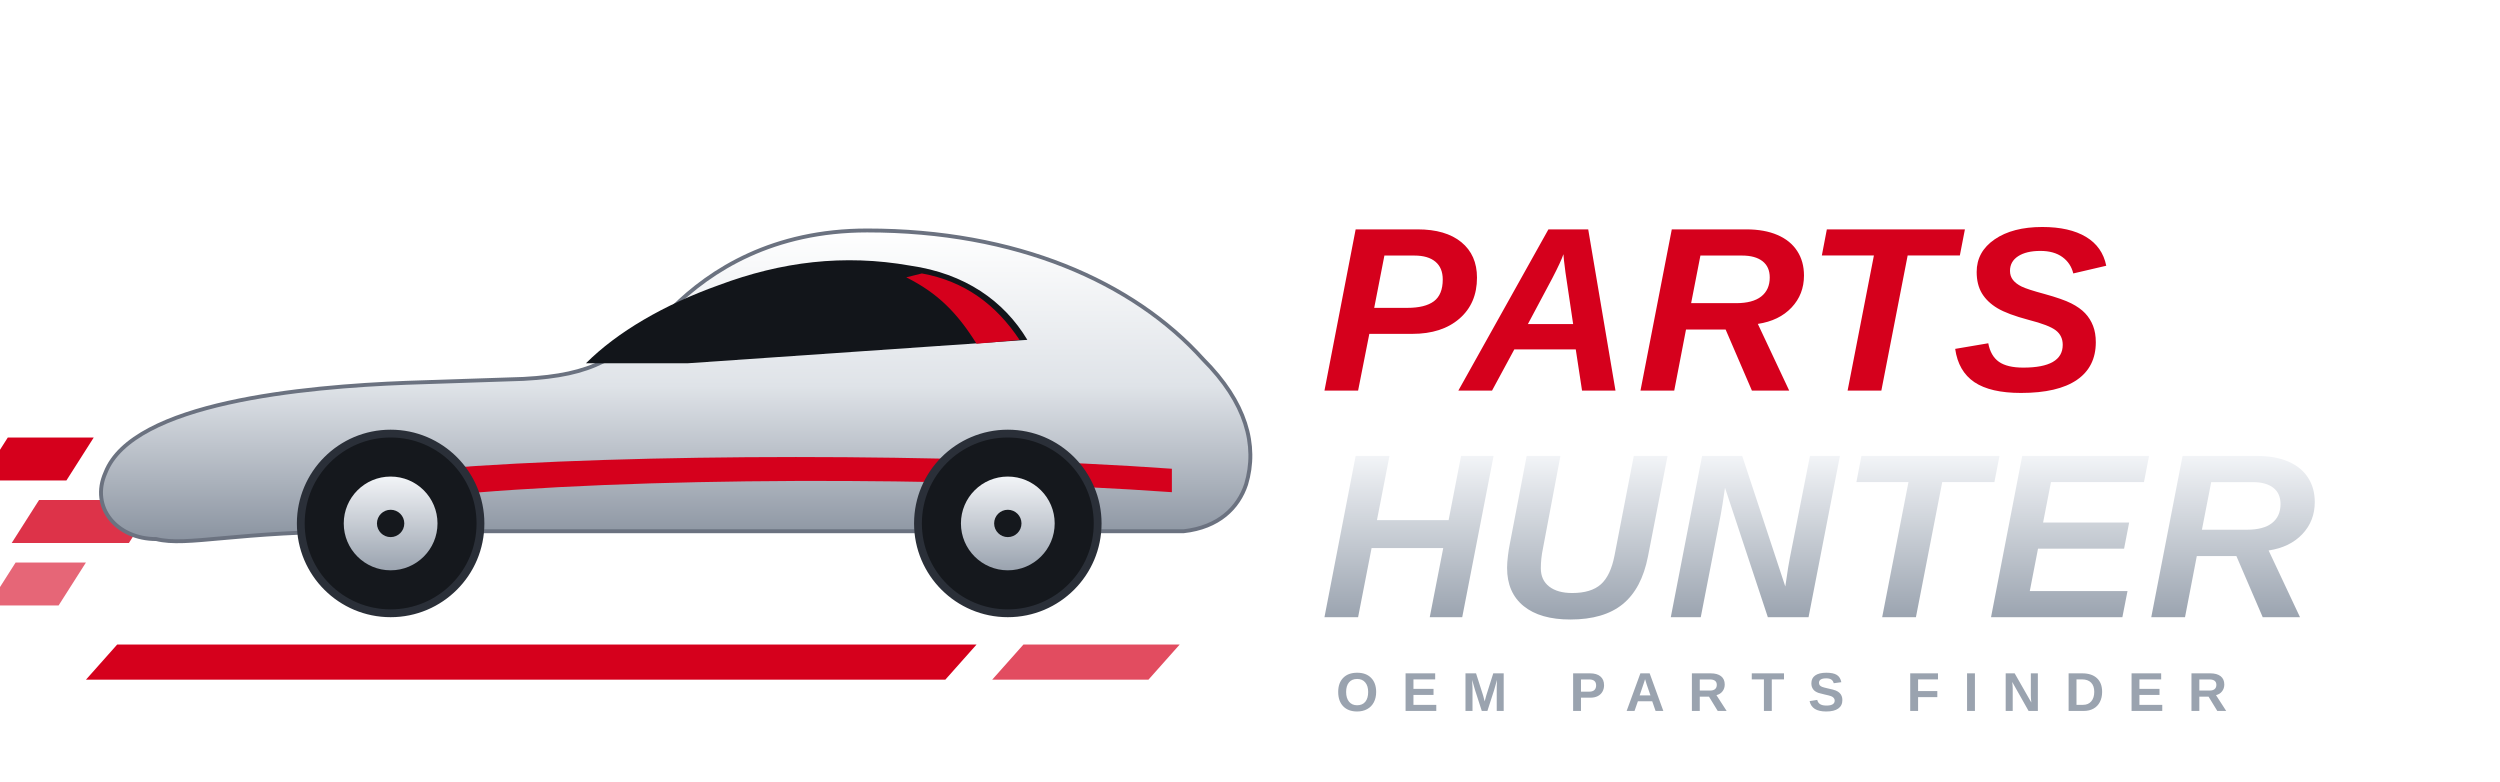
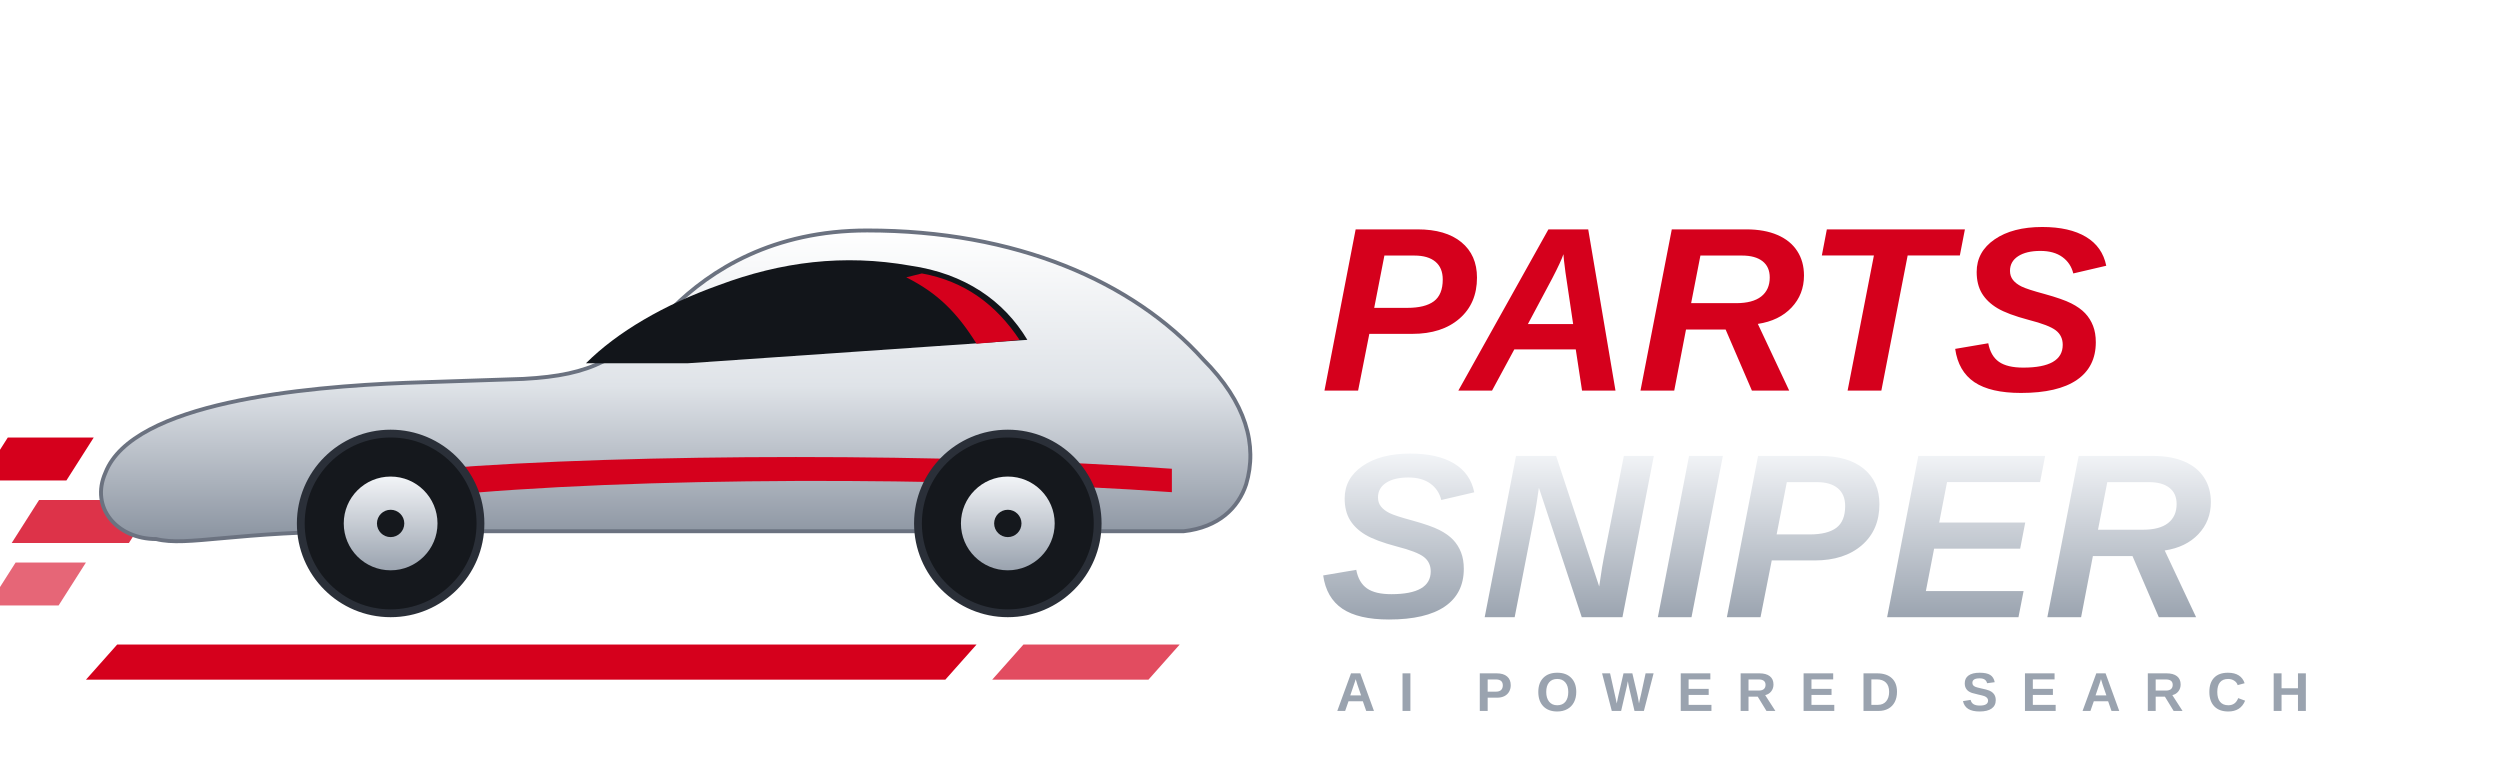
- <svg xmlns="http://www.w3.org/2000/svg" viewBox="0 0 640 200" width="640" height="200" role="img" aria-label="Parts Hunter">
+ <svg xmlns="http://www.w3.org/2000/svg" viewBox="0 0 640 200" width="640" height="200" role="img" aria-label="Parts Sniper">
  <defs>
    <linearGradient id="sil" x1="0" y1="0" x2="0" y2="1">
      <stop offset="0" stop-color="#ffffff" />
      <stop offset="0.5" stop-color="#dfe3e8" />
      <stop offset="1" stop-color="#8a93a0" />
    </linearGradient>
    <linearGradient id="silw" x1="0" y1="0" x2="0" y2="1">
      <stop offset="0" stop-color="#f2f4f7" />
      <stop offset="1" stop-color="#9aa3af" />
    </linearGradient>
  </defs>
  <g fill="#d5001c">
    <path d="M2 112 l22 0 -7 11 -22 0 Z" />
    <path d="M10 128 l30 0 -7 11 -30 0 Z" opacity="0.8" />
    <path d="M4 144 l18 0 -7 11 -18 0 Z" opacity="0.6" />
  </g>
  <path d="M40 138 C30 138 23 130 27 121 C34 103 78 99 104 98 L134 97            C152 96 158 92 172 79 C182 69 198 59 222 59 C260 59 290 72 308 92            C319 103 322 114 319 124 C317 130 312 135 303 136 L94 136 C60 136 48 140 40 138 Z" fill="url(#sil)" stroke="#6b7280" stroke-width="1" />
  <path d="M150 93 C158 85 170 78 184 73 C200 67 216 65 233 68 C247 70 257 77 263 87 L176 93 Z" fill="#12151a" />
  <path d="M112 120 C162 116 244 116 300 120 L300 126 C244 122 162 122 112 127 Z" fill="#d5001c" />
  <path d="M236 70 C247 72 255 78 261 87 L250 88 C245 80 240 75 232 71 Z" fill="#d5001c" />
  <g>
    <circle cx="100" cy="134" r="23" fill="#15181d" stroke="#2a2f38" stroke-width="2" />
    <circle cx="100" cy="134" r="12" fill="url(#silw)" />
    <circle cx="100" cy="134" r="3.5" fill="#15181d" />
    <circle cx="258" cy="134" r="23" fill="#15181d" stroke="#2a2f38" stroke-width="2" />
    <circle cx="258" cy="134" r="12" fill="url(#silw)" />
    <circle cx="258" cy="134" r="3.5" fill="#15181d" />
  </g>
  <path d="M30 165 L250 165 L242 174 L22 174 Z" fill="#d5001c" />
  <path d="M262 165 l40 0 -8 9 -40 0 Z" fill="#d5001c" opacity="0.7" />
  <text x="338" y="100" font-family="'Arial Black','Arial Narrow',Arial,sans-serif" font-weight="900" font-style="italic" font-size="60" letter-spacing="1" fill="#d5001c">PARTS</text>
-   <text x="338" y="158" font-family="'Arial Black','Arial Narrow',Arial,sans-serif" font-weight="900" font-style="italic" font-size="60" letter-spacing="1" fill="url(#silw)">HUNTER</text>
-   <text x="342" y="182" font-family="Arial,Helvetica,sans-serif" font-weight="700" font-size="14" letter-spacing="6" fill="#9aa3af">OEM PARTS FINDER</text>
+   <text x="338" y="158" font-family="'Arial Black','Arial Narrow',Arial,sans-serif" font-weight="900" font-style="italic" font-size="60" letter-spacing="1" fill="url(#silw)">SNIPER</text>
+   <text x="342" y="182" font-family="Arial,Helvetica,sans-serif" font-weight="700" font-size="14" letter-spacing="6" fill="#9aa3af">AI POWERED SEARCH</text>
</svg>
